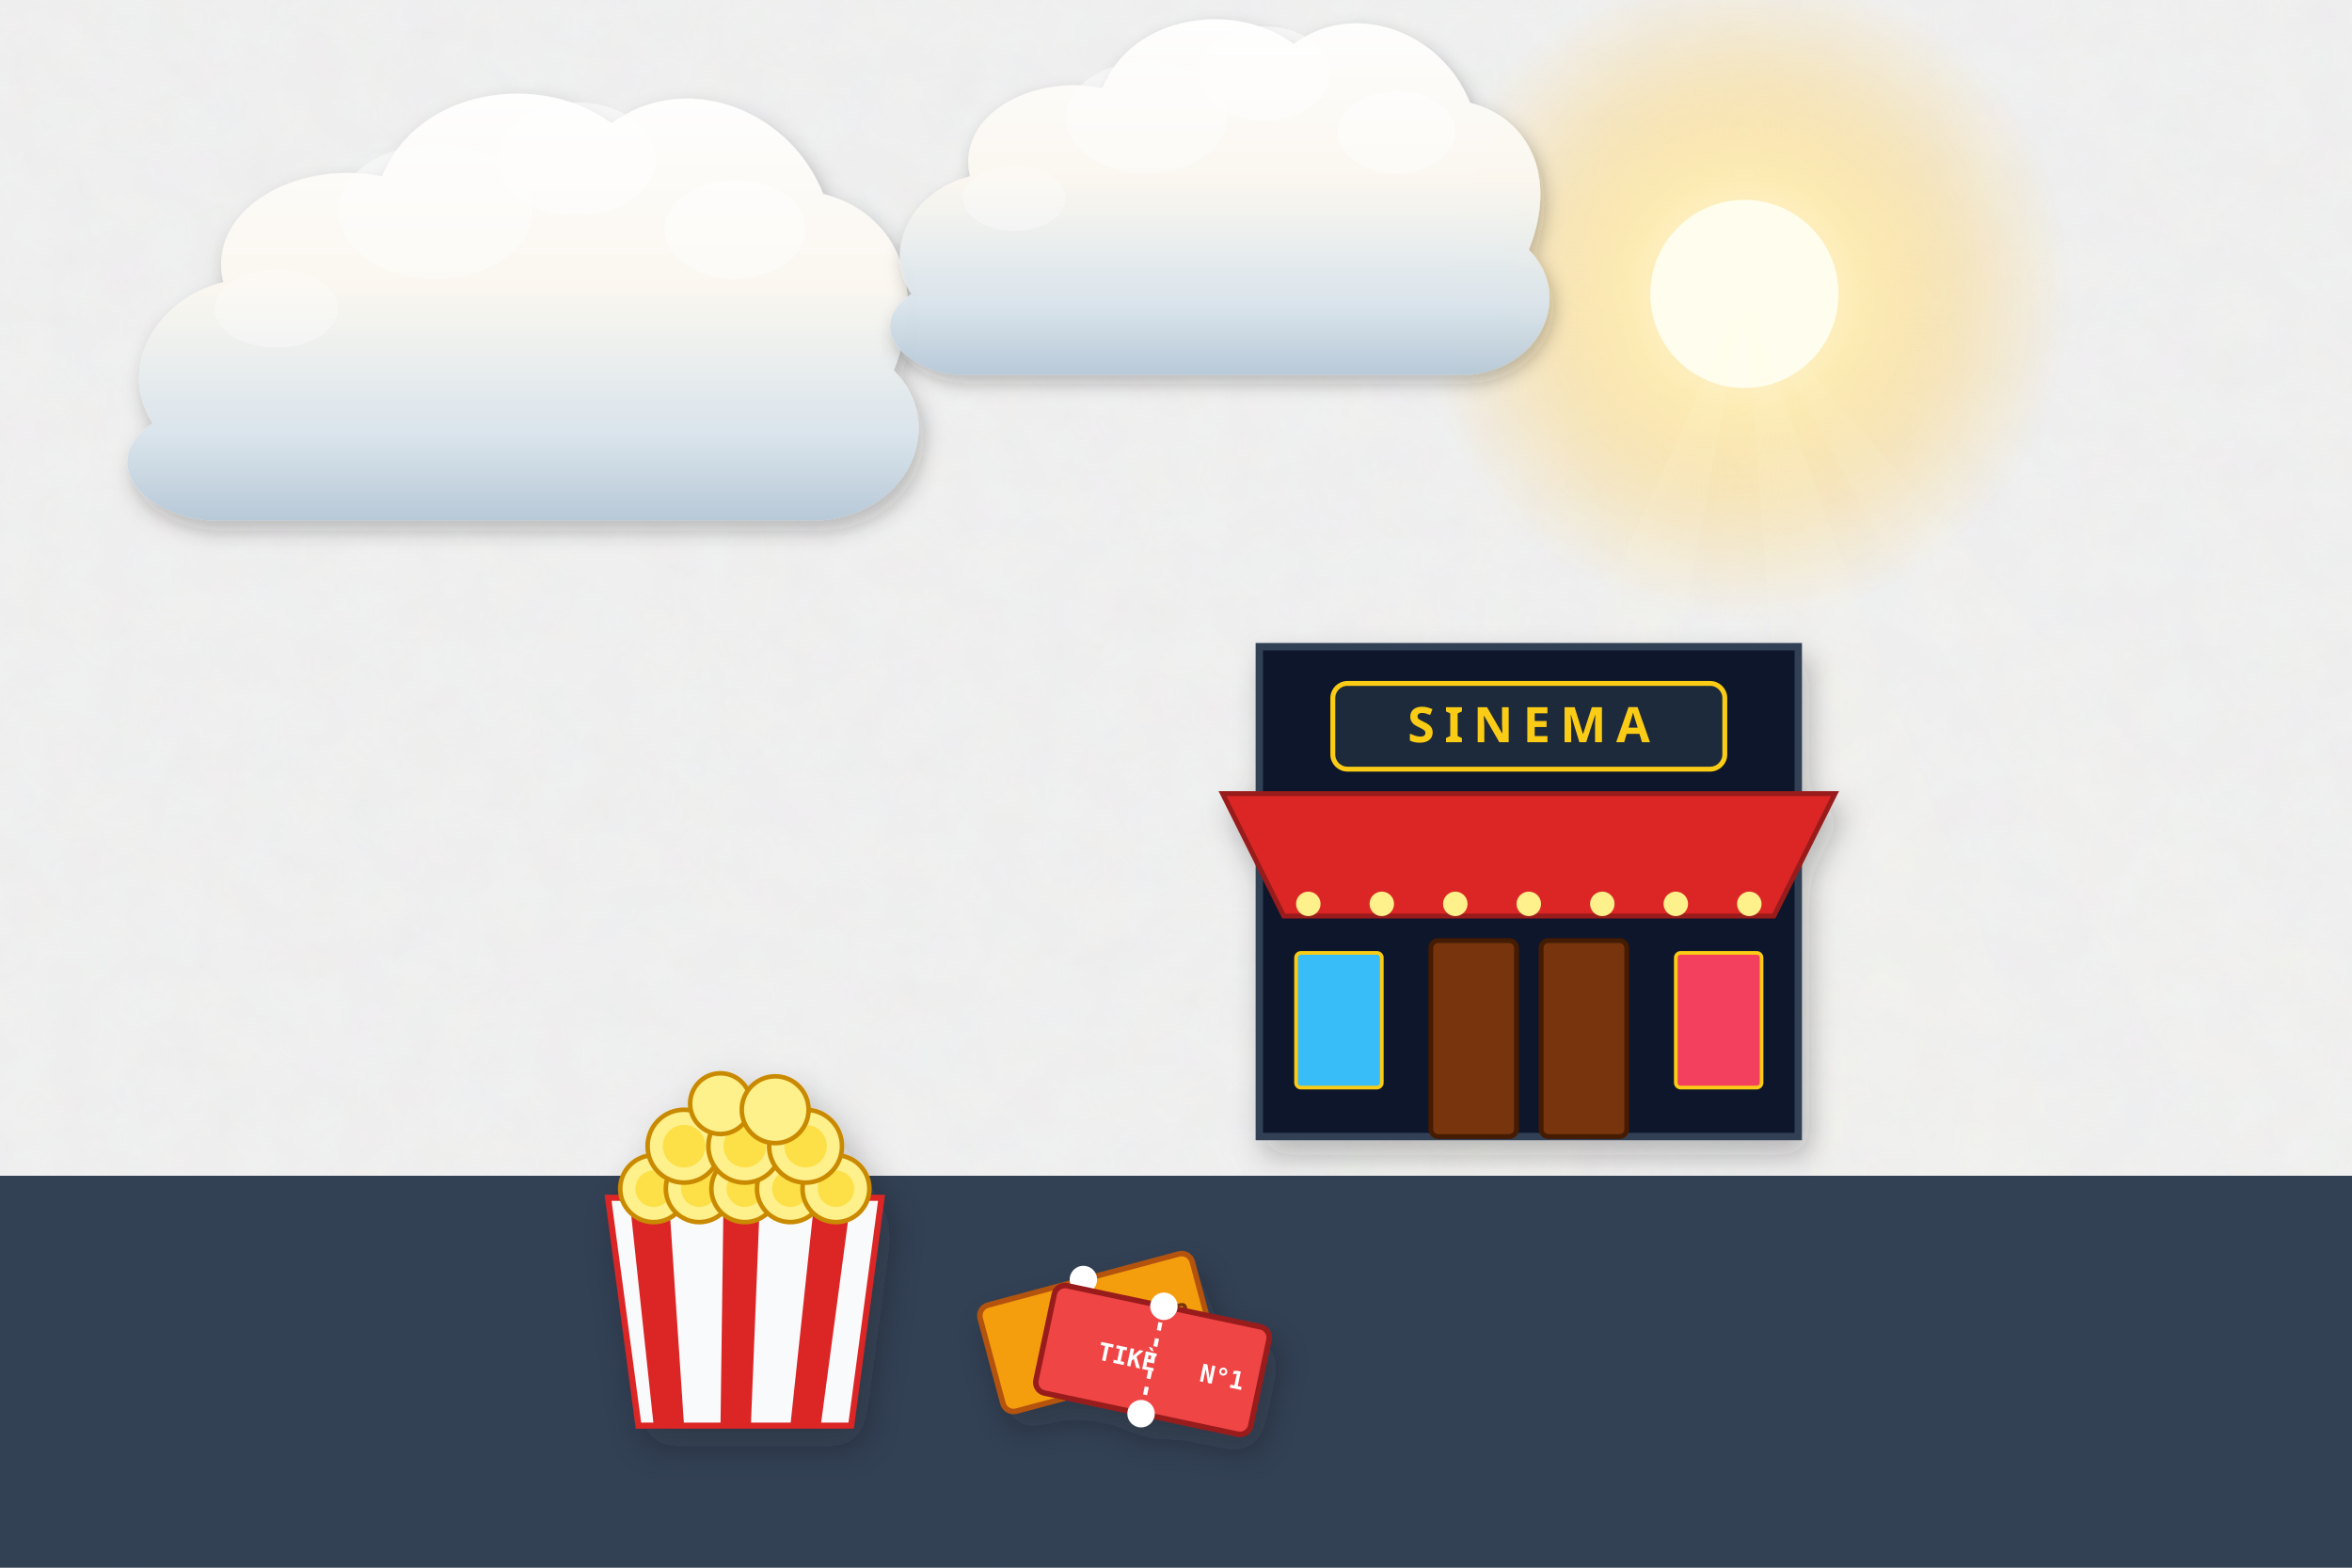
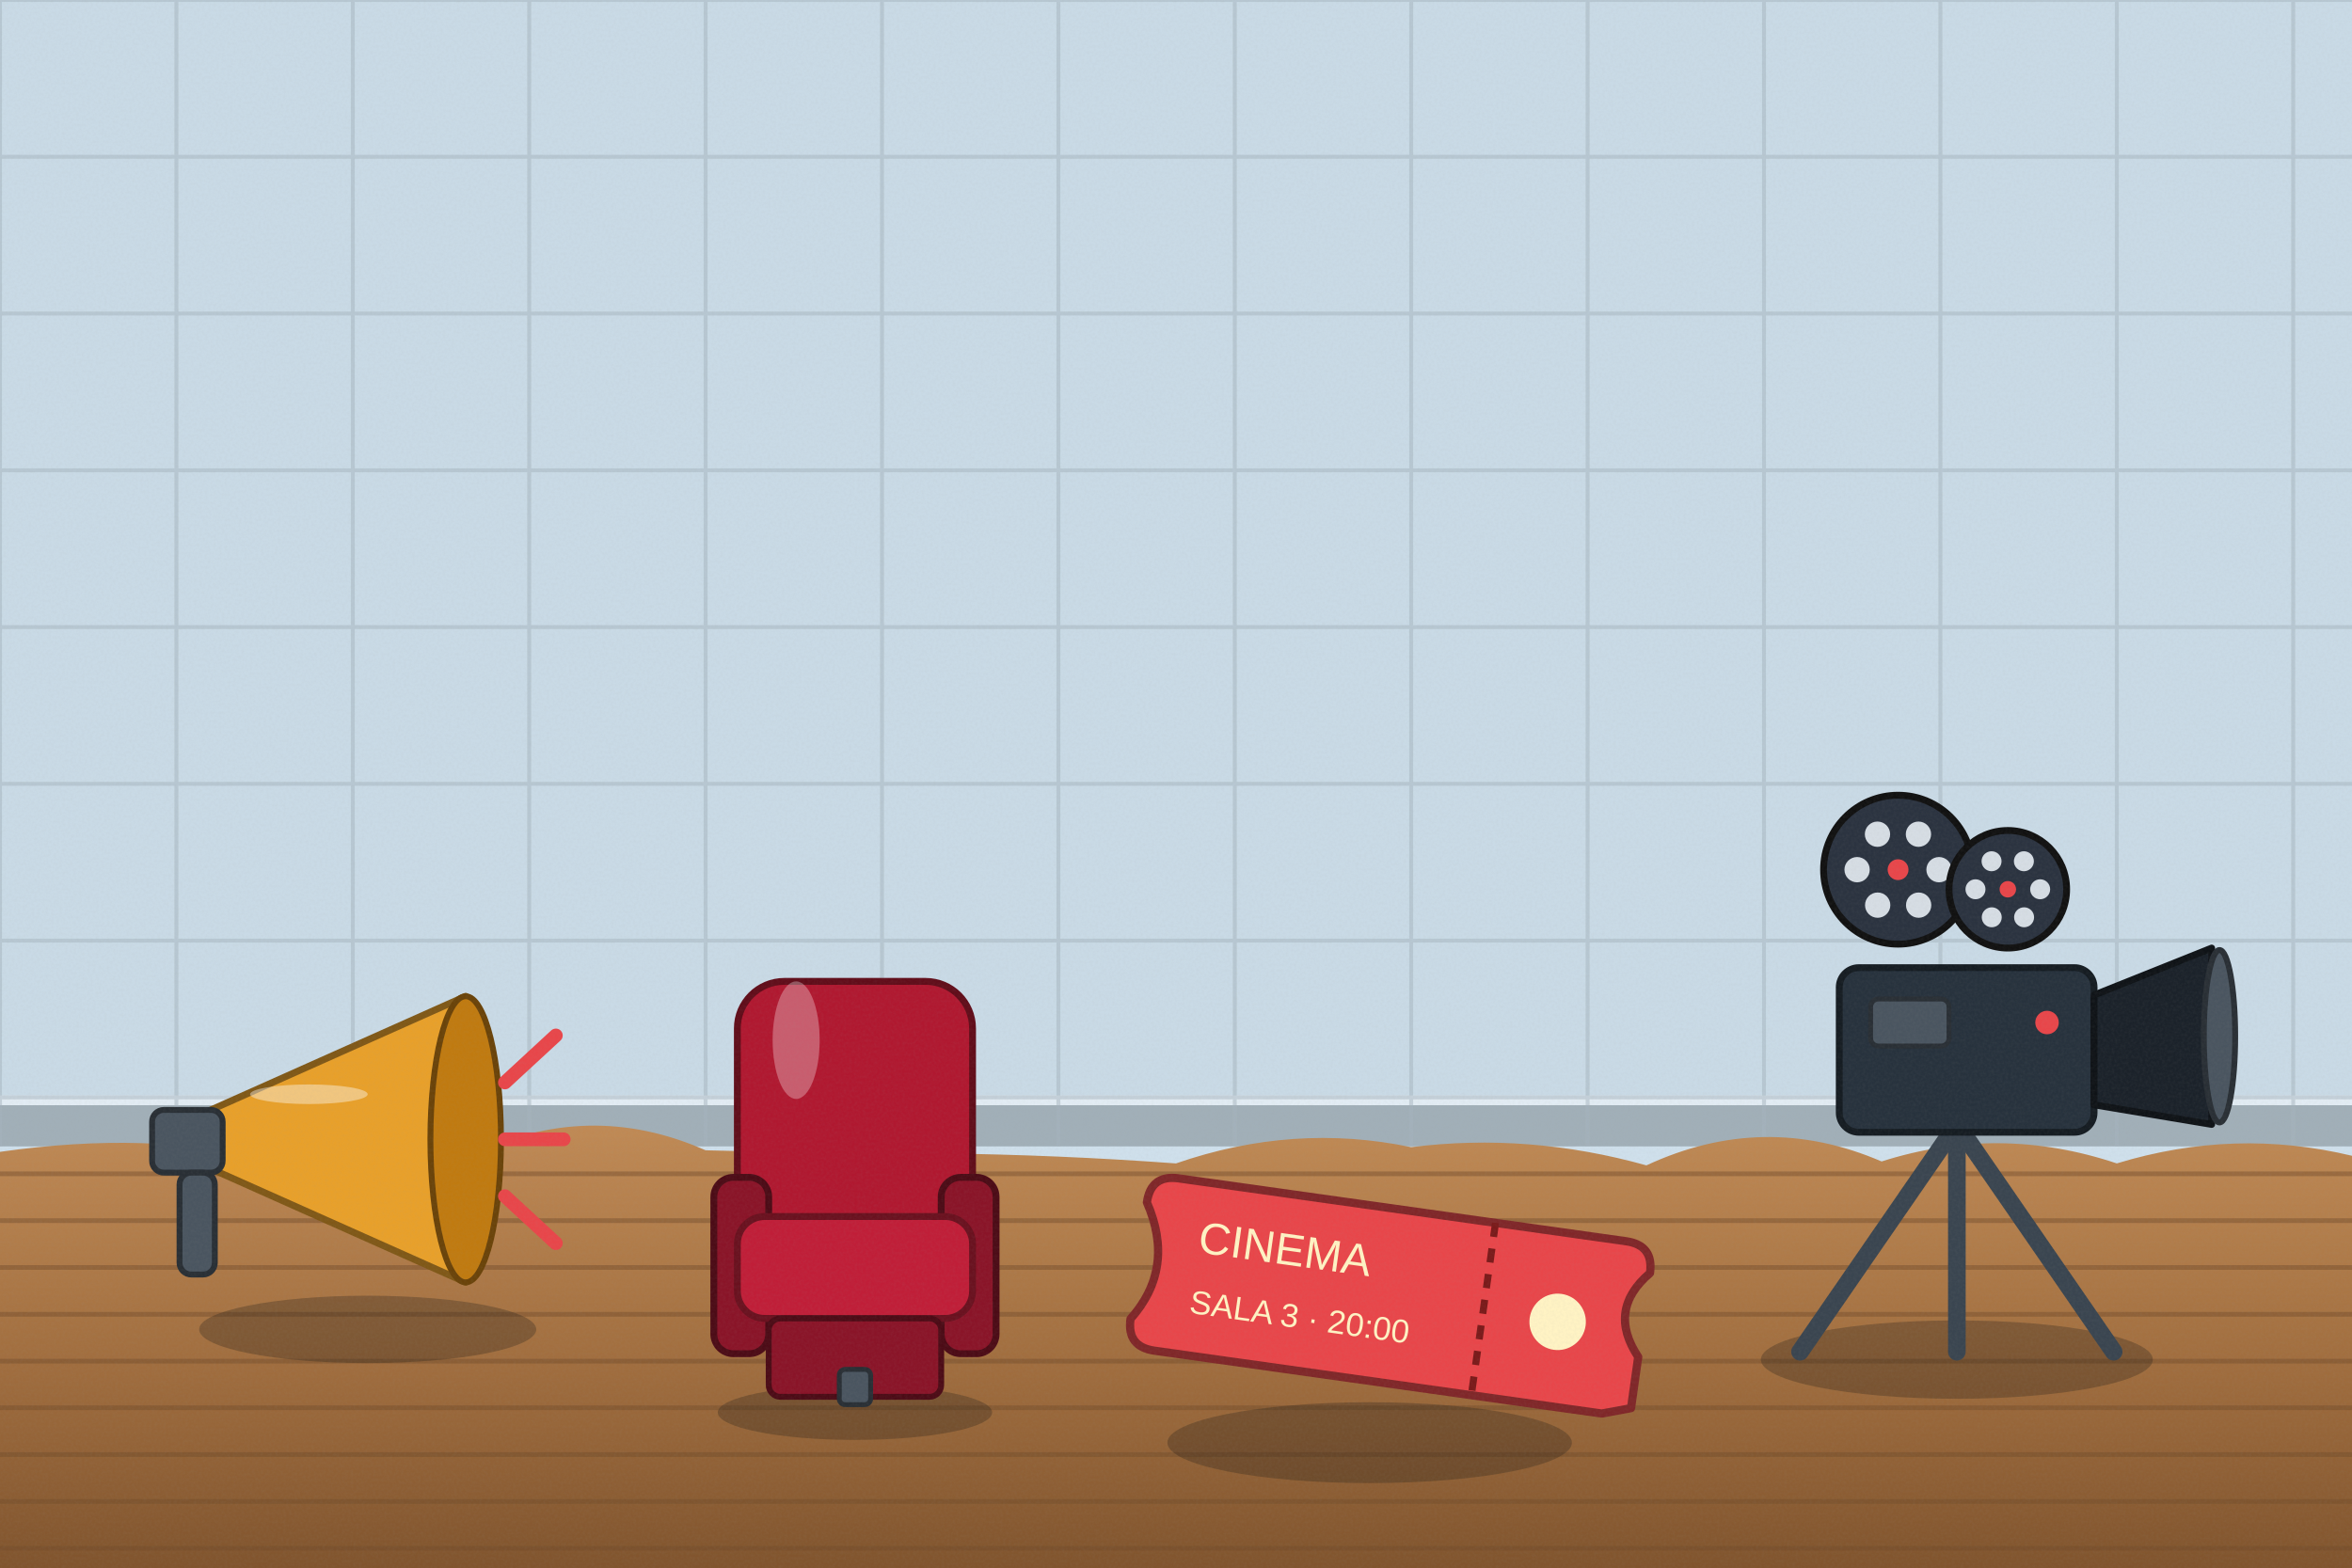
<svg xmlns="http://www.w3.org/2000/svg" viewBox="0 0 1200 800" width="1200" height="800">
  <defs>
-     <filter id="ghibliPaper" x="0%" y="0%" width="100%" height="100%">
-       <feTurbulence type="fractalNoise" baseFrequency="0.04" numOctaves="3" result="noise" seed="42" />
-       <feColorMatrix type="matrix" values="1 0 0 0 0  0 1 0 0 0  0 0 1 0 0  0 0 0 0.035 0" in="noise" result="coloredNoise" />
-       <feComposite operator="in" in2="SourceGraphic" />
-     </filter>
-     <filter id="softGlow" x="-20%" y="-20%" width="140%" height="140%">
-       <feGaussianBlur stdDeviation="8" result="blur" />
-       <feComposite in="SourceGraphic" in2="blur" operator="over" />
-     </filter>
-     <filter id="dropShadow" x="-20%" y="-20%" width="140%" height="140%">
-       <feDropShadow dx="3" dy="6" stdDeviation="6" flood-color="#141e28" flood-opacity="0.28" />
-     </filter>
-     <linearGradient id="skyDay" x1="0" y1="0" x2="0" y2="1">
-       <stop offset="0%" stop-color="#236ca7" />
-       <stop offset="35%" stop-color="#5fa3d6" />
-       <stop offset="70%" stop-color="#b8e1f2" />
-       <stop offset="100%" stop-color="#fdf3dc" />
-     </linearGradient>
-     <linearGradient id="skySunset" x1="0" y1="0" x2="0" y2="1">
-       <stop offset="0%" stop-color="#31396b" />
-       <stop offset="35%" stop-color="#73507b" />
-       <stop offset="65%" stop-color="#cb6b5c" />
-       <stop offset="85%" stop-color="#f29e5a" />
-       <stop offset="100%" stop-color="#fedaa2" />
-     </linearGradient>
-     <linearGradient id="skyDusk" x1="0" y1="0" x2="0" y2="1">
-       <stop offset="0%" stop-color="#121832" />
-       <stop offset="40%" stop-color="#262f56" />
-       <stop offset="70%" stop-color="#4e3d64" />
-       <stop offset="90%" stop-color="#915264" />
-       <stop offset="100%" stop-color="#d6846c" />
-     </linearGradient>
-     <linearGradient id="cloudBodyDay" x1="0" y1="0" x2="0" y2="1">
-       <stop offset="0%" stop-color="#ffffff" />
-       <stop offset="45%" stop-color="#fcf8f0" />
-       <stop offset="80%" stop-color="#d9e4ec" />
-       <stop offset="100%" stop-color="#b6c8d7" />
-     </linearGradient>
-     <linearGradient id="cloudBodySunset" x1="0" y1="0" x2="0" y2="1">
-       <stop offset="0%" stop-color="#fff5e6" />
-       <stop offset="40%" stop-color="#fbd0a5" />
-       <stop offset="75%" stop-color="#cf8ca0" />
-       <stop offset="100%" stop-color="#7e607c" />
-     </linearGradient>
-     <radialGradient id="sunGlowDay" cx="50%" cy="50%" r="50%">
-       <stop offset="0%" stop-color="#fffced" stop-opacity="1" />
-       <stop offset="35%" stop-color="#ffebaa" stop-opacity="0.85" />
-       <stop offset="70%" stop-color="#ffd573" stop-opacity="0.35" />
-       <stop offset="100%" stop-color="#ffd573" stop-opacity="0" />
-     </radialGradient>
-     <radialGradient id="sunGlowSunset" cx="50%" cy="50%" r="50%">
-       <stop offset="0%" stop-color="#fff8db" stop-opacity="1" />
-       <stop offset="30%" stop-color="#ffb753" stop-opacity="0.9" />
-       <stop offset="65%" stop-color="#f46e45" stop-opacity="0.4" />
-       <stop offset="100%" stop-color="#e04a43" stop-opacity="0" />
-     </radialGradient>
-     <linearGradient id="hillDistant" x1="0" y1="0" x2="0" y2="1">
-       <stop offset="0%" stop-color="#6e94a8" />
-       <stop offset="100%" stop-color="#93b9c7" />
-     </linearGradient>
-     <linearGradient id="hillMid" x1="0" y1="0" x2="0" y2="1">
-       <stop offset="0%" stop-color="#4a7c4f" />
-       <stop offset="50%" stop-color="#3c6a40" />
-       <stop offset="100%" stop-color="#2d5231" />
-     </linearGradient>
-     <linearGradient id="hillNear" x1="0" y1="0" x2="0" y2="1">
-       <stop offset="0%" stop-color="#699e4c" />
-       <stop offset="60%" stop-color="#4c7e33" />
-       <stop offset="100%" stop-color="#2f5720" />
-     </linearGradient>
-     <linearGradient id="woodTone" x1="0" y1="0" x2="0" y2="1">
-       <stop offset="0%" stop-color="#9c6d48" />
-       <stop offset="50%" stop-color="#784f30" />
-       <stop offset="100%" stop-color="#55341c" />
-     </linearGradient>
-     <linearGradient id="brassTone" x1="0" y1="0" x2="1" y2="1">
-       <stop offset="0%" stop-color="#ffe699" />
-       <stop offset="35%" stop-color="#d9a536" />
-       <stop offset="70%" stop-color="#996c14" />
-       <stop offset="100%" stop-color="#5e4007" />
+     <linearGradient id="woodTone" x1="0" y1="0" x2="1" y2="0">
+       <stop offset="0" stop-color="#a77649" />
+       <stop offset=".5" stop-color="#7d5231" />
+       <stop offset="1" stop-color="#5a381e" />
    </linearGradient>
    <linearGradient id="stoneTone" x1="0" y1="0" x2="0" y2="1">
-       <stop offset="0%" stop-color="#c5beb3" />
-       <stop offset="60%" stop-color="#999184" />
-       <stop offset="100%" stop-color="#6c6458" />
+       <stop offset="0" stop-color="#c5beb3" />
+       <stop offset="1" stop-color="#7c7468" />
    </linearGradient>
-     <linearGradient id="waterTone" x1="0" y1="0" x2="0" y2="1">
-       <stop offset="0%" stop-color="#47a5be" />
-       <stop offset="50%" stop-color="#2a7796" />
-       <stop offset="100%" stop-color="#144d6a" />
+     <filter id="softShadow" x="-20%" y="-20%" width="140%" height="140%">
+       <feDropShadow dx="2" dy="5" stdDeviation="4" flood-color="#1b1a14" flood-opacity=".25" />
+     </filter>
+     <filter id="grain" x="0" y="0" width="100%" height="100%">
+       <feTurbulence type="fractalNoise" baseFrequency=".7" numOctaves="2" seed="11" />
+       <feColorMatrix type="matrix" values="0 0 0 0 .34  0 0 0 0 .34  0 0 0 0 .32  0 0 0 .22 -.07" />
+     </filter>
+     <linearGradient id="gndG" x1="0" y1="0" x2="0" y2="1">
+       <stop offset="0" stop-color="#c08a55" />
+       <stop offset=".5" stop-color="#a06d3e" />
+       <stop offset="1" stop-color="#7a4f2a" />
    </linearGradient>
  </defs>
-   <rect width="1200" height="800" fill="url(#skyDay)" filter="url(#ghibliPaper)" />
+   <rect width="1200" height="800" fill="#cfe0ec" />
+   <rect x="0" y="0" width="1200" height="585" fill="#beced9" opacity=".35" />
+   <rect x="0" y="563" width="1200" height="22" fill="#a1afb8" />
+   <rect x="0" y="559" width="1200" height="5" fill="#e2ecf4" />
+   <g stroke="#a6b3bd" stroke-width="2" opacity=".5">
+     <line x1="0" y1="0" x2="0" y2="585" />
+     <line x1="90" y1="0" x2="90" y2="585" />
+     <line x1="180" y1="0" x2="180" y2="585" />
+     <line x1="270" y1="0" x2="270" y2="585" />
+     <line x1="360" y1="0" x2="360" y2="585" />
+     <line x1="450" y1="0" x2="450" y2="585" />
+     <line x1="540" y1="0" x2="540" y2="585" />
+     <line x1="630" y1="0" x2="630" y2="585" />
+     <line x1="720" y1="0" x2="720" y2="585" />
+     <line x1="810" y1="0" x2="810" y2="585" />
+     <line x1="900" y1="0" x2="900" y2="585" />
+     <line x1="990" y1="0" x2="990" y2="585" />
+     <line x1="1080" y1="0" x2="1080" y2="585" />
+     <line x1="1170" y1="0" x2="1170" y2="585" />
+     <line x1="0" y1="0" x2="1200" y2="0" />
+     <line x1="0" y1="80" x2="1200" y2="80" />
+     <line x1="0" y1="160" x2="1200" y2="160" />
+     <line x1="0" y1="240" x2="1200" y2="240" />
+     <line x1="0" y1="320" x2="1200" y2="320" />
+     <line x1="0" y1="400" x2="1200" y2="400" />
+     <line x1="0" y1="480" x2="1200" y2="480" />
+     <line x1="0" y1="560" x2="1200" y2="560" />
+   </g>
  <g>
-     <circle cx="890" cy="150" r="168" fill="url(#sunGlowDay)" />
-     <circle cx="890" cy="150" r="48" fill="#fffded" />
-     <polygon points="890,150 590,800 770,800" fill="#fffbe6" opacity="0.08" />
-     <polygon points="890,150 940,800 1130,800" fill="#fffbe6" opacity="0.08" />
-     <polygon points="890,150 1250,800 1450,800" fill="#fffbe6" opacity="0.06" />
+     <path d="M-20,591 Q60,576.7 120,588.6 Q180,588.3 240,589.8 Q300,560.5 360,587 Q420,588.6 480,588.6 Q540,589.3 600,593.7 Q660,572.9 720,585.4 Q780,577.9 840,594.7 Q900,566.8 960,592.7 Q1020,573.6 1080,593.7 Q1140,575.4 1200,589.8 Q1260,569.7 1320,594.5 L1240,820 L-20,820 Z" fill="url(#gndG)" />
+     <line x1="-10" y1="599" x2="1210" y2="599" stroke="#704c2b" stroke-width="2.4" opacity=".45" />
+     <line x1="-10" y1="622.9" x2="1210" y2="622.9" stroke="#704c2b" stroke-width="2.4" opacity=".45" />
+     <line x1="-10" y1="646.8" x2="1210" y2="646.8" stroke="#704c2b" stroke-width="2.4" opacity=".45" />
+     <line x1="-10" y1="670.7" x2="1210" y2="670.7" stroke="#704c2b" stroke-width="2.4" opacity=".45" />
+     <line x1="-10" y1="694.6" x2="1210" y2="694.6" stroke="#704c2b" stroke-width="2.4" opacity=".45" />
+     <line x1="-10" y1="718.4" x2="1210" y2="718.4" stroke="#704c2b" stroke-width="2.4" opacity=".45" />
+     <line x1="-10" y1="742.3" x2="1210" y2="742.3" stroke="#704c2b" stroke-width="2.4" opacity=".45" />
+     <line x1="-10" y1="766.2" x2="1210" y2="766.2" stroke="#704c2b" stroke-width="2.4" opacity=".45" />
+     <line x1="-10" y1="790.1" x2="1210" y2="790.1" stroke="#704c2b" stroke-width="2.4" opacity=".45" />
+     <line x1="785.8" y1="767.4" x2="964.8" y2="786.9" stroke="#805732" stroke-width="1.6" opacity="0" />
+     <line x1="959.2" y1="737.4" x2="835.8" y2="791.9" stroke="#805732" stroke-width="1.6" opacity="0" />
+     <line x1="684.3" y1="707" x2="715.3" y2="676.2" stroke="#805732" stroke-width="1.6" opacity="0" />
+     <line x1="1045.8" y1="795.3" x2="515.2" y2="791.6" stroke="#805732" stroke-width="1.6" opacity="0" />
+     <line x1="688.2" y1="723.6" x2="1175.8" y2="768.8" stroke="#805732" stroke-width="1.6" opacity="0" />
+     <line x1="359.5" y1="687.5" x2="308.7" y2="697.4" stroke="#805732" stroke-width="1.6" opacity="0" />
+     <line x1="304.3" y1="612.9" x2="789.3" y2="689.8" stroke="#805732" stroke-width="1.6" opacity="0" />
+     <line x1="283.9" y1="600.1" x2="1119.7" y2="592.1" stroke="#805732" stroke-width="1.6" opacity="0" />
+     <line x1="1166.3" y1="779.4" x2="551" y2="686.3" stroke="#805732" stroke-width="1.6" opacity="0" />
+     <line x1="664.9" y1="592.7" x2="1017.3" y2="680.5" stroke="#805732" stroke-width="1.6" opacity="0" />
+     <line x1="438.6" y1="687.6" x2="1085.4" y2="653.1" stroke="#805732" stroke-width="1.6" opacity="0" />
+     <line x1="902.1" y1="621.9" x2="226.4" y2="614.6" stroke="#805732" stroke-width="1.6" opacity="0" />
+     <line x1="1026.1" y1="724.9" x2="1199.7" y2="754.7" stroke="#805732" stroke-width="1.6" opacity="0" />
+     <line x1="95.9" y1="641.9" x2="346" y2="601.5" stroke="#805732" stroke-width="1.6" opacity="0" />
+     <line x1="963.3" y1="714.9" x2="1147.3" y2="743.4" stroke="#805732" stroke-width="1.6" opacity="0" />
+     <line x1="905.8" y1="792" x2="792" y2="635.3" stroke="#805732" stroke-width="1.6" opacity="0" />
+     <line x1="1175.3" y1="637.3" x2="258.2" y2="680.8" stroke="#805732" stroke-width="1.6" opacity="0" />
+     <line x1="254.7" y1="641.8" x2="1160.7" y2="664.2" stroke="#805732" stroke-width="1.6" opacity="0" />
+     <line x1="218.2" y1="750.2" x2="179.5" y2="634.9" stroke="#805732" stroke-width="1.6" opacity="0" />
+     <line x1="461.7" y1="600.4" x2="398.3" y2="686.9" stroke="#805732" stroke-width="1.6" opacity="0" />
+     <line x1="155.3" y1="680" x2="472.4" y2="682.5" stroke="#805732" stroke-width="1.6" opacity="0" />
+     <line x1="835.1" y1="656.2" x2="422.4" y2="603.6" stroke="#805732" stroke-width="1.6" opacity="0" />
+     <line x1="716" y1="781.4" x2="472.8" y2="662.8" stroke="#805732" stroke-width="1.6" opacity="0" />
+     <line x1="555.4" y1="662.9" x2="43.3" y2="667" stroke="#805732" stroke-width="1.6" opacity="0" />
+     <line x1="718.1" y1="634.6" x2="481.2" y2="735.6" stroke="#805732" stroke-width="1.6" opacity="0" />
+     <line x1="242.6" y1="618.9" x2="803.7" y2="768.5" stroke="#805732" stroke-width="1.6" opacity="0" />
  </g>
-   <g transform="translate(240, 180) scale(0.9)" opacity="0.95">
-     <path d="M-180,40        C-200,10 -180,-30 -140,-40        C-150,-80 -100,-110 -50,-100        C-30,-150 40,-160 80,-130        C120,-160 180,-140 200,-90        C240,-80 260,-40 240,10        C270,40 250,90 200,95        L-150,95        C-190,90 -210,60 -180,40 Z" fill="url(#cloudBodyDay)" filter="url(#dropShadow)" />
-     <ellipse cx="60" cy="-110" rx="45" ry="32" fill="#ffffff" opacity="0.55" />
-     <ellipse cx="-20" cy="-80" rx="55" ry="38" fill="#ffffff" opacity="0.45" />
-     <ellipse cx="150" cy="-70" rx="40" ry="28" fill="#ffffff" opacity="0.5" />
-     <ellipse cx="-110" cy="-25" rx="35" ry="22" fill="#ffffff" opacity="0.35" />
+   <g transform="translate(187.6,678.4) scale(1)">
+     <ellipse cx="0" cy="0" rx="86" ry="17.2" fill="#1b1a14" opacity="0.28" />
+     <path d="M-80,-82 L-80,-112 L50,-170 L50,-24 Z" fill="#e8a02a" stroke="#805817" stroke-width="3.5" stroke-linejoin="round" stroke-linecap="round" />
+     <ellipse cx="50" cy="-97" rx="18" ry="73" fill="#c07a10" stroke="#6a4309" stroke-width="3" />
+     <rect x="-110" y="-112" width="36" height="32" rx="6" fill="#4a5560" stroke="#292f35" stroke-width="3" />
+     <rect x="-96" y="-80" width="18" height="52" rx="6" fill="#4a5560" stroke="#292f35" stroke-width="3" />
+     <line x1="70" y1="-97" x2="100" y2="-97" stroke="#e8464a" stroke-width="7" stroke-linecap="round" />
+     <line x1="70" y1="-126" x2="96" y2="-150" stroke="#e8464a" stroke-width="7" stroke-linecap="round" />
+     <line x1="70" y1="-68" x2="96" y2="-44" stroke="#e8464a" stroke-width="7" stroke-linecap="round" />
+     <ellipse cx="-30" cy="-120" rx="30" ry="5" fill="#ffffff" opacity="0.4" />
  </g>
-   <g transform="translate(600, 120) scale(0.75)" opacity="0.95">
-     <path d="M-180,40        C-200,10 -180,-30 -140,-40        C-150,-80 -100,-110 -50,-100        C-30,-150 40,-160 80,-130        C120,-160 180,-140 200,-90        C240,-80 260,-40 240,10        C270,40 250,90 200,95        L-150,95        C-190,90 -210,60 -180,40 Z" fill="url(#cloudBodyDay)" filter="url(#dropShadow)" />
-     <ellipse cx="60" cy="-110" rx="45" ry="32" fill="#ffffff" opacity="0.55" />
-     <ellipse cx="-20" cy="-80" rx="55" ry="38" fill="#ffffff" opacity="0.45" />
-     <ellipse cx="150" cy="-70" rx="40" ry="28" fill="#ffffff" opacity="0.5" />
-     <ellipse cx="-110" cy="-25" rx="35" ry="22" fill="#ffffff" opacity="0.35" />
+   <g transform="translate(998.4,693.8) scale(1)">
+     <ellipse cx="0" cy="0" rx="100" ry="20" fill="#1b1a14" opacity="0.28" />
+     <line x1="0" y1="-120" x2="-80" y2="-4" stroke="#3a4550" stroke-width="9" stroke-linecap="round" />
+     <line x1="0" y1="-120" x2="80" y2="-4" stroke="#3a4550" stroke-width="9" stroke-linecap="round" />
+     <line x1="0" y1="-120" x2="0" y2="-4" stroke="#3a4550" stroke-width="9" stroke-linecap="round" />
+     <rect x="-60" y="-200" width="130" height="84" rx="10" fill="#27323d" stroke="#151c22" stroke-width="3.5" />
+     <g transform="translate(-30,-250)">
+       <circle r="38" fill="#2b3340" stroke="#111" stroke-width="3.5" />
+       <circle cx="20.9" cy="0.0" r="6.46" fill="#d6dde4" />
+       <circle cx="10.5" cy="18.1" r="6.46" fill="#d6dde4" />
+       <circle cx="-10.4" cy="18.1" r="6.46" fill="#d6dde4" />
+       <circle cx="-20.9" cy="0.0" r="6.46" fill="#d6dde4" />
+       <circle cx="-10.5" cy="-18.1" r="6.46" fill="#d6dde4" />
+       <circle cx="10.4" cy="-18.1" r="6.46" fill="#d6dde4" />
+       <circle r="5.32" fill="#e8464a" />
+     </g>
+     <g transform="translate(26,-240)">
+       <circle r="30" fill="#2b3340" stroke="#111" stroke-width="3.5" />
+       <circle cx="16.5" cy="0.0" r="5.1" fill="#d6dde4" />
+       <circle cx="8.3" cy="14.3" r="5.1" fill="#d6dde4" />
+       <circle cx="-8.2" cy="14.3" r="5.1" fill="#d6dde4" />
+       <circle cx="-16.5" cy="0.0" r="5.1" fill="#d6dde4" />
+       <circle cx="-8.3" cy="-14.3" r="5.1" fill="#d6dde4" />
+       <circle cx="8.2" cy="-14.3" r="5.1" fill="#d6dde4" />
+       <circle r="4.2" fill="#e8464a" />
+     </g>
+     <path d="M70,-186 L130,-210 L130,-120 L70,-130 Z" fill="#1b222a" stroke="#0f1317" stroke-width="3.5" stroke-linejoin="round" stroke-linecap="round" />
+     <ellipse cx="134" cy="-165" rx="8" ry="44" fill="#4a5560" stroke="#292f35" stroke-width="3" />
+     <rect x="-44" y="-184" width="40" height="24" rx="4" fill="#4a5560" stroke="#292f35" stroke-width="2.5" />
+     <circle cx="46" cy="-172" r="6" fill="#e8464a" />
  </g>
-   <path d="M-50,600 L1250,600 L1250,800 L-50,800 Z" fill="#334155" />
-   <g transform="translate(780, 480) scale(1.25)" filter="url(#dropShadow)">
-     <rect x="-110" y="-120" width="220" height="200" fill="#0f172a" stroke="#334155" stroke-width="3" />
-     <polygon points="-125,-60 125,-60 100,-10 -100,-10" fill="#dc2626" stroke="#991b1b" stroke-width="2" />
-     <circle cx="-90" cy="-15" r="5" fill="#fef08a" />
-     <circle cx="-60" cy="-15" r="5" fill="#fef08a" />
-     <circle cx="-30" cy="-15" r="5" fill="#fef08a" />
-     <circle cx="0" cy="-15" r="5" fill="#fef08a" />
-     <circle cx="30" cy="-15" r="5" fill="#fef08a" />
-     <circle cx="60" cy="-15" r="5" fill="#fef08a" />
-     <circle cx="90" cy="-15" r="5" fill="#fef08a" />
-     <rect x="-80" y="-105" width="160" height="35" rx="6" fill="#1e293b" stroke="#facc15" stroke-width="2" />
-     <text x="0" y="-81" font-family="sans-serif" font-weight="900" font-size="20" fill="#facc15" text-anchor="middle" letter-spacing="4">SINEMA</text>
-     <rect x="-40" y="0" width="35" height="80" rx="3" fill="#78350f" stroke="#451a03" stroke-width="2" />
-     <rect x="5" y="0" width="35" height="80" rx="3" fill="#78350f" stroke="#451a03" stroke-width="2" />
-     <rect x="-95" y="5" width="35" height="55" rx="2" fill="#38bdf8" stroke="#facc15" stroke-width="1.5" />
-     <rect x="60" y="5" width="35" height="55" rx="2" fill="#f43f5e" stroke="#facc15" stroke-width="1.5" />
+   <g transform="translate(436.2,720.8) scale(1)">
+     <ellipse cx="0" cy="0" rx="70" ry="14" fill="#1b1a14" opacity="0.28" />
+     <rect x="-60" y="-220" width="120" height="130" rx="24" fill="#b01830" stroke="#610d1a" stroke-width="3.5" />
+     <rect x="-72" y="-120" width="28" height="90" rx="10" fill="#8a1428" stroke="#4c0b16" stroke-width="3.5" />
+     <rect x="44" y="-120" width="28" height="90" rx="10" fill="#8a1428" stroke="#4c0b16" stroke-width="3.5" />
+     <rect x="-60" y="-100" width="120" height="52" rx="14" fill="#c01e38" stroke="#6a111f" stroke-width="3.5" />
+     <rect x="-44" y="-48" width="88" height="40" rx="6" fill="#8a1428" stroke="#4c0b16" stroke-width="3" />
+     <ellipse cx="-30" cy="-190" rx="12" ry="30" fill="#ffffff" opacity="0.3" />
+     <rect x="-8" y="-22" width="16" height="18" rx="3" fill="#4a5560" stroke="#292f35" stroke-width="2.5" />
  </g>
-   <g transform="translate(380, 650) scale(1.55)" filter="url(#dropShadow)">
-     <polygon points="-35,50 35,50 45,-25 -45,-25" fill="#f8fafc" stroke="#dc2626" stroke-width="2" />
-     <polygon points="-30,50 -20,50 -25,-25 -38,-25" fill="#dc2626" />
-     <polygon points="-8,50 2,50 5,-25 -7,-25" fill="#dc2626" />
-     <polygon points="15,50 25,50 35,-25 23,-25" fill="#dc2626" />
-     <circle cx="-30" cy="-28" r="11" fill="#fef08a" stroke="#ca8a04" stroke-width="1.5" />
-     <circle cx="-30" cy="-28" r="6" fill="#fde047" />
-     <circle cx="-15" cy="-28" r="11" fill="#fef08a" stroke="#ca8a04" stroke-width="1.5" />
-     <circle cx="-15" cy="-28" r="6" fill="#fde047" />
-     <circle cx="0" cy="-28" r="11" fill="#fef08a" stroke="#ca8a04" stroke-width="1.5" />
-     <circle cx="0" cy="-28" r="6" fill="#fde047" />
-     <circle cx="15" cy="-28" r="11" fill="#fef08a" stroke="#ca8a04" stroke-width="1.5" />
-     <circle cx="15" cy="-28" r="6" fill="#fde047" />
-     <circle cx="30" cy="-28" r="11" fill="#fef08a" stroke="#ca8a04" stroke-width="1.5" />
-     <circle cx="30" cy="-28" r="6" fill="#fde047" />
-     <circle cx="-20" cy="-42" r="12" fill="#fef08a" stroke="#ca8a04" stroke-width="1.5" />
-     <circle cx="-20" cy="-42" r="7" fill="#fde047" />
-     <circle cx="0" cy="-42" r="12" fill="#fef08a" stroke="#ca8a04" stroke-width="1.5" />
-     <circle cx="0" cy="-42" r="7" fill="#fde047" />
-     <circle cx="20" cy="-42" r="12" fill="#fef08a" stroke="#ca8a04" stroke-width="1.5" />
-     <circle cx="20" cy="-42" r="7" fill="#fde047" />
-     <circle cx="-8" cy="-56" r="10" fill="#fef08a" stroke="#ca8a04" stroke-width="1.5" />
-     <circle cx="10" cy="-54" r="11" fill="#fef08a" stroke="#ca8a04" stroke-width="1.5" />
-   </g>
-   <g transform="translate(560, 680) scale(1.4)" filter="url(#dropShadow)">
-     <g transform="rotate(-15)">
-       <rect x="-40" y="-20" width="80" height="40" rx="4" fill="#f59e0b" stroke="#b45309" stroke-width="2" />
-       <line x1="0" y1="-20" x2="0" y2="20" stroke="#78350f" stroke-width="1.5" stroke-dasharray="3 3" />
-       <circle cx="0" cy="-20" r="5" fill="#ffffff" />
-       <circle cx="0" cy="20" r="5" fill="#ffffff" />
-       <text x="-20" y="4" font-family="monospace" font-size="9" font-weight="bold" fill="#78350f">TIKÈ</text>
-       <text x="18" y="4" font-family="monospace" font-size="9" font-weight="bold" fill="#78350f">VIP</text>
-     </g>
-     <g transform="translate(20, 10) rotate(12)">
-       <rect x="-40" y="-20" width="80" height="40" rx="4" fill="#ef4444" stroke="#991b1b" stroke-width="2" />
-       <line x1="0" y1="-20" x2="0" y2="20" stroke="#ffffff" stroke-width="1.5" stroke-dasharray="3 3" />
-       <circle cx="0" cy="-20" r="5" fill="#ffffff" />
-       <circle cx="0" cy="20" r="5" fill="#ffffff" />
-       <text x="-20" y="4" font-family="monospace" font-size="9" font-weight="bold" fill="#ffffff">TIKÈ</text>
-       <text x="18" y="4" font-family="monospace" font-size="9" font-weight="bold" fill="#ffffff">N°1</text>
+   <g transform="translate(698.8,736.2) scale(1.2)">
+     <ellipse cx="0" cy="0" rx="86" ry="17.2" fill="#1b1a14" opacity="0.28" />
+     <g transform="rotate(8)">
+       <path d="M-96,-100 L96,-100 Q108,-100 108,-88 Q92,-70 108,-52 L108,-30 Q96,-26 96,-26 L-96,-26 Q-108,-26 -108,-38 Q-92,-62 -108,-88 Q-108,-100 -96,-100 Z" fill="#e8464a" stroke="#802729" stroke-width="3.5" stroke-linejoin="round" stroke-linecap="round" />
+       <line x1="40" y1="-100" x2="40" y2="-26" stroke="#7a1a1a" stroke-width="3" stroke-dasharray="6 5" />
+       <text x="-84" y="-70" font-family="Arial Black,Arial" font-size="19" fill="#fff3c4">CINEMA</text>
+       <text x="-84" y="-44" font-family="Arial" font-size="14" fill="#fff3c4">SALA 3 · 20:00</text>
+       <circle cx="72" cy="-62" r="12" fill="#fff3c4" />
    </g>
  </g>
+   <rect x="-1" y="0" width="1202" height="800" filter="url(#grain)" opacity=".55" />
</svg>
